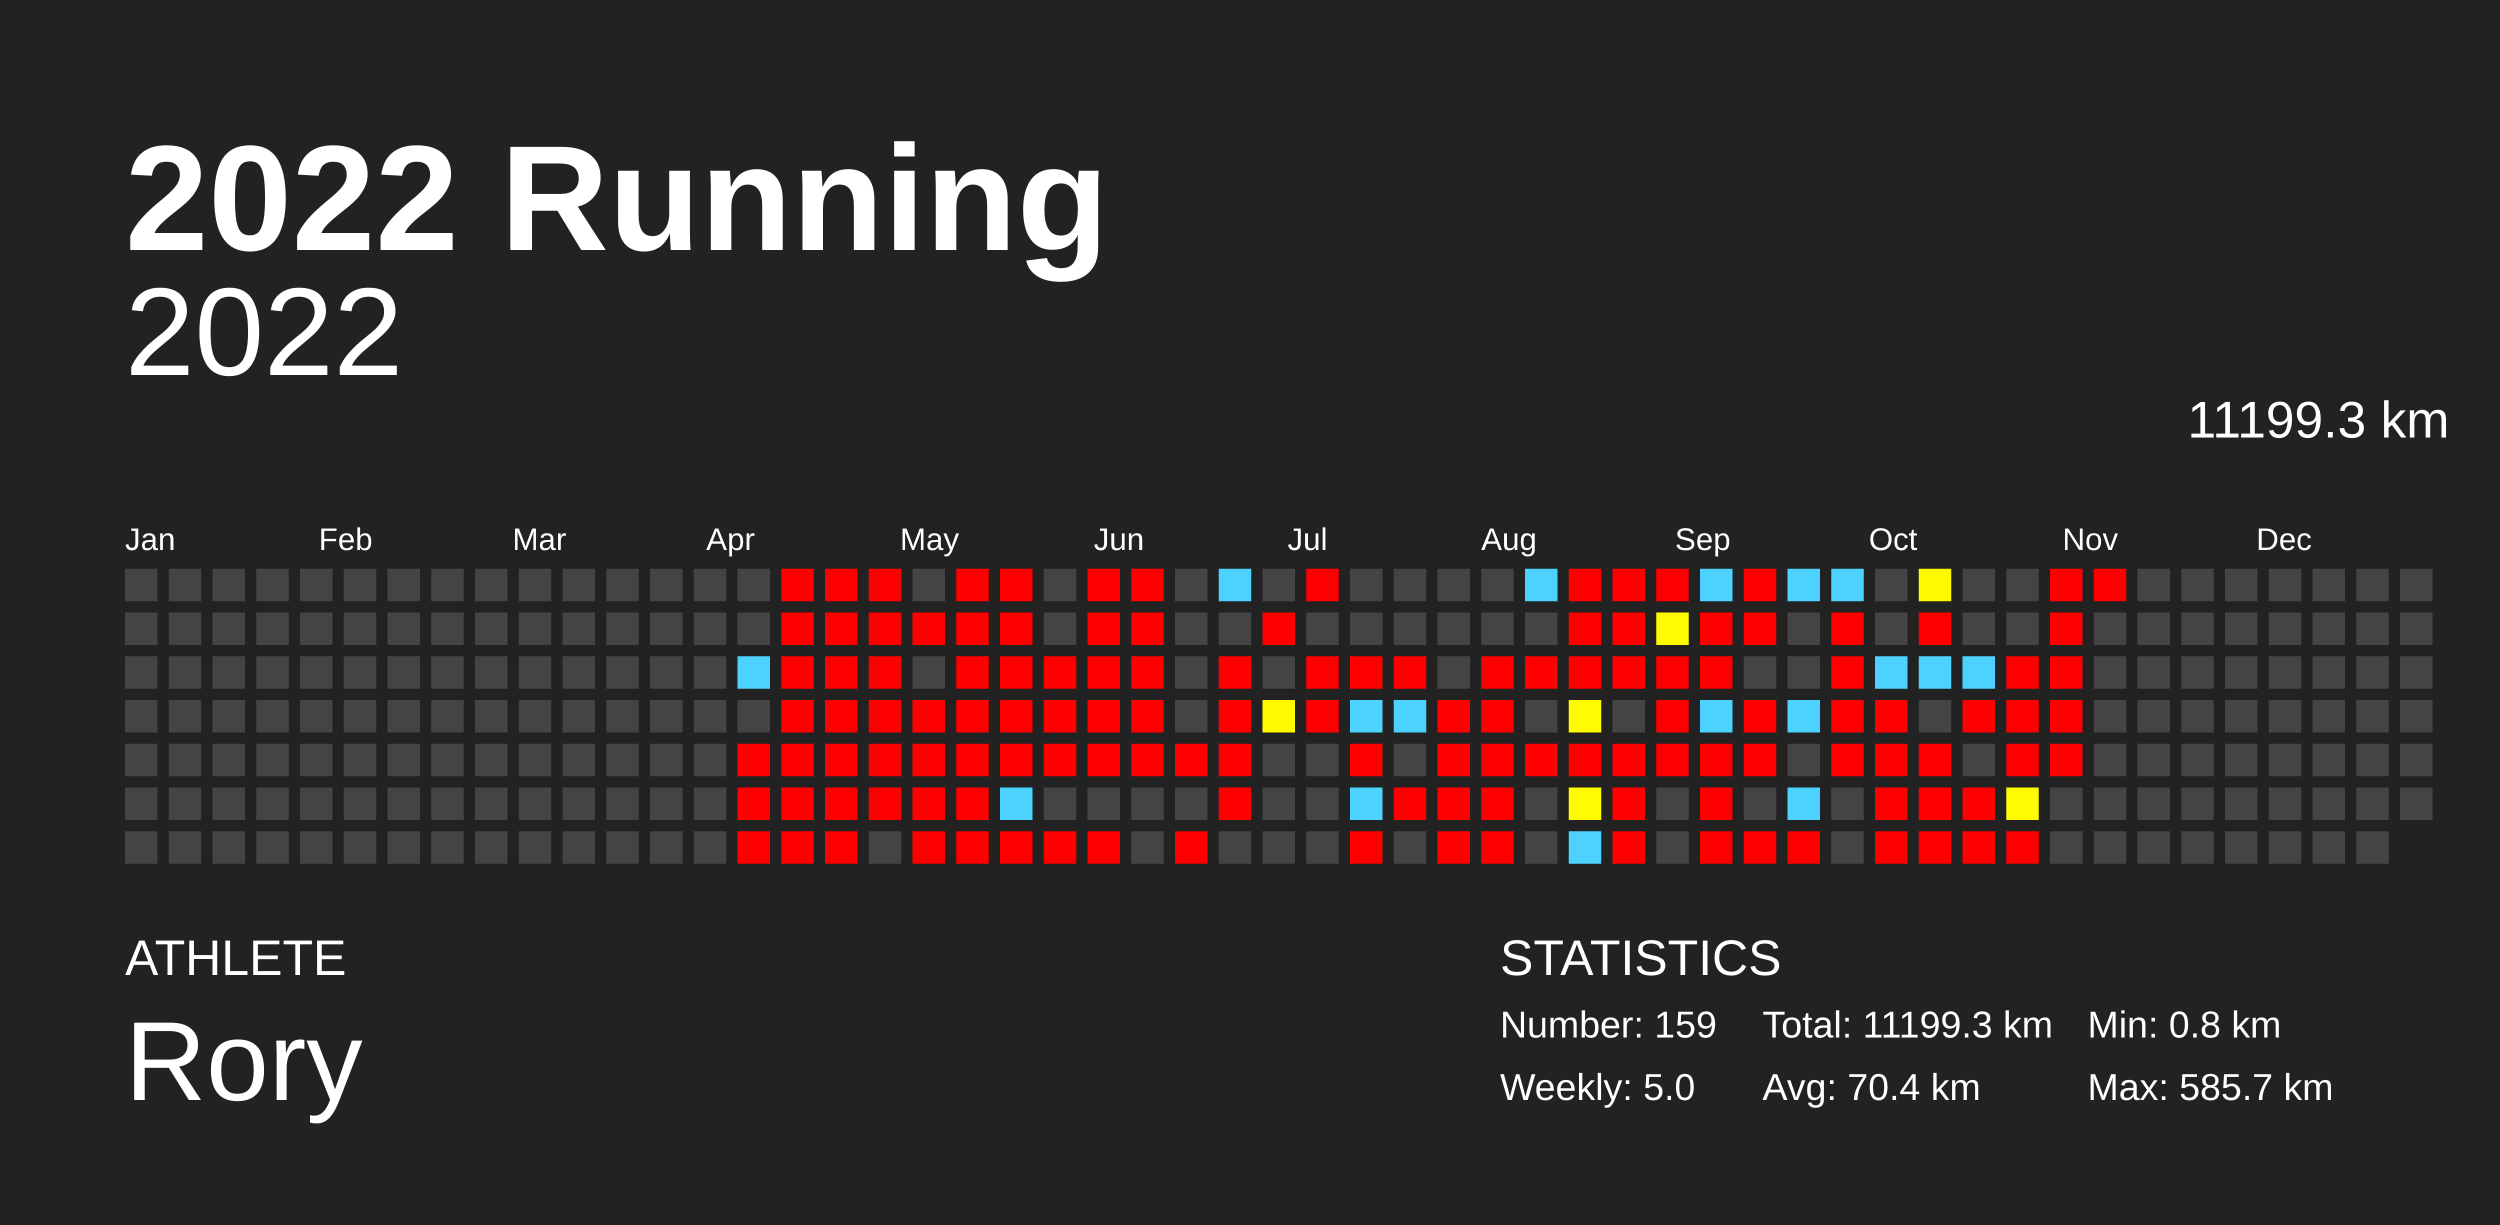
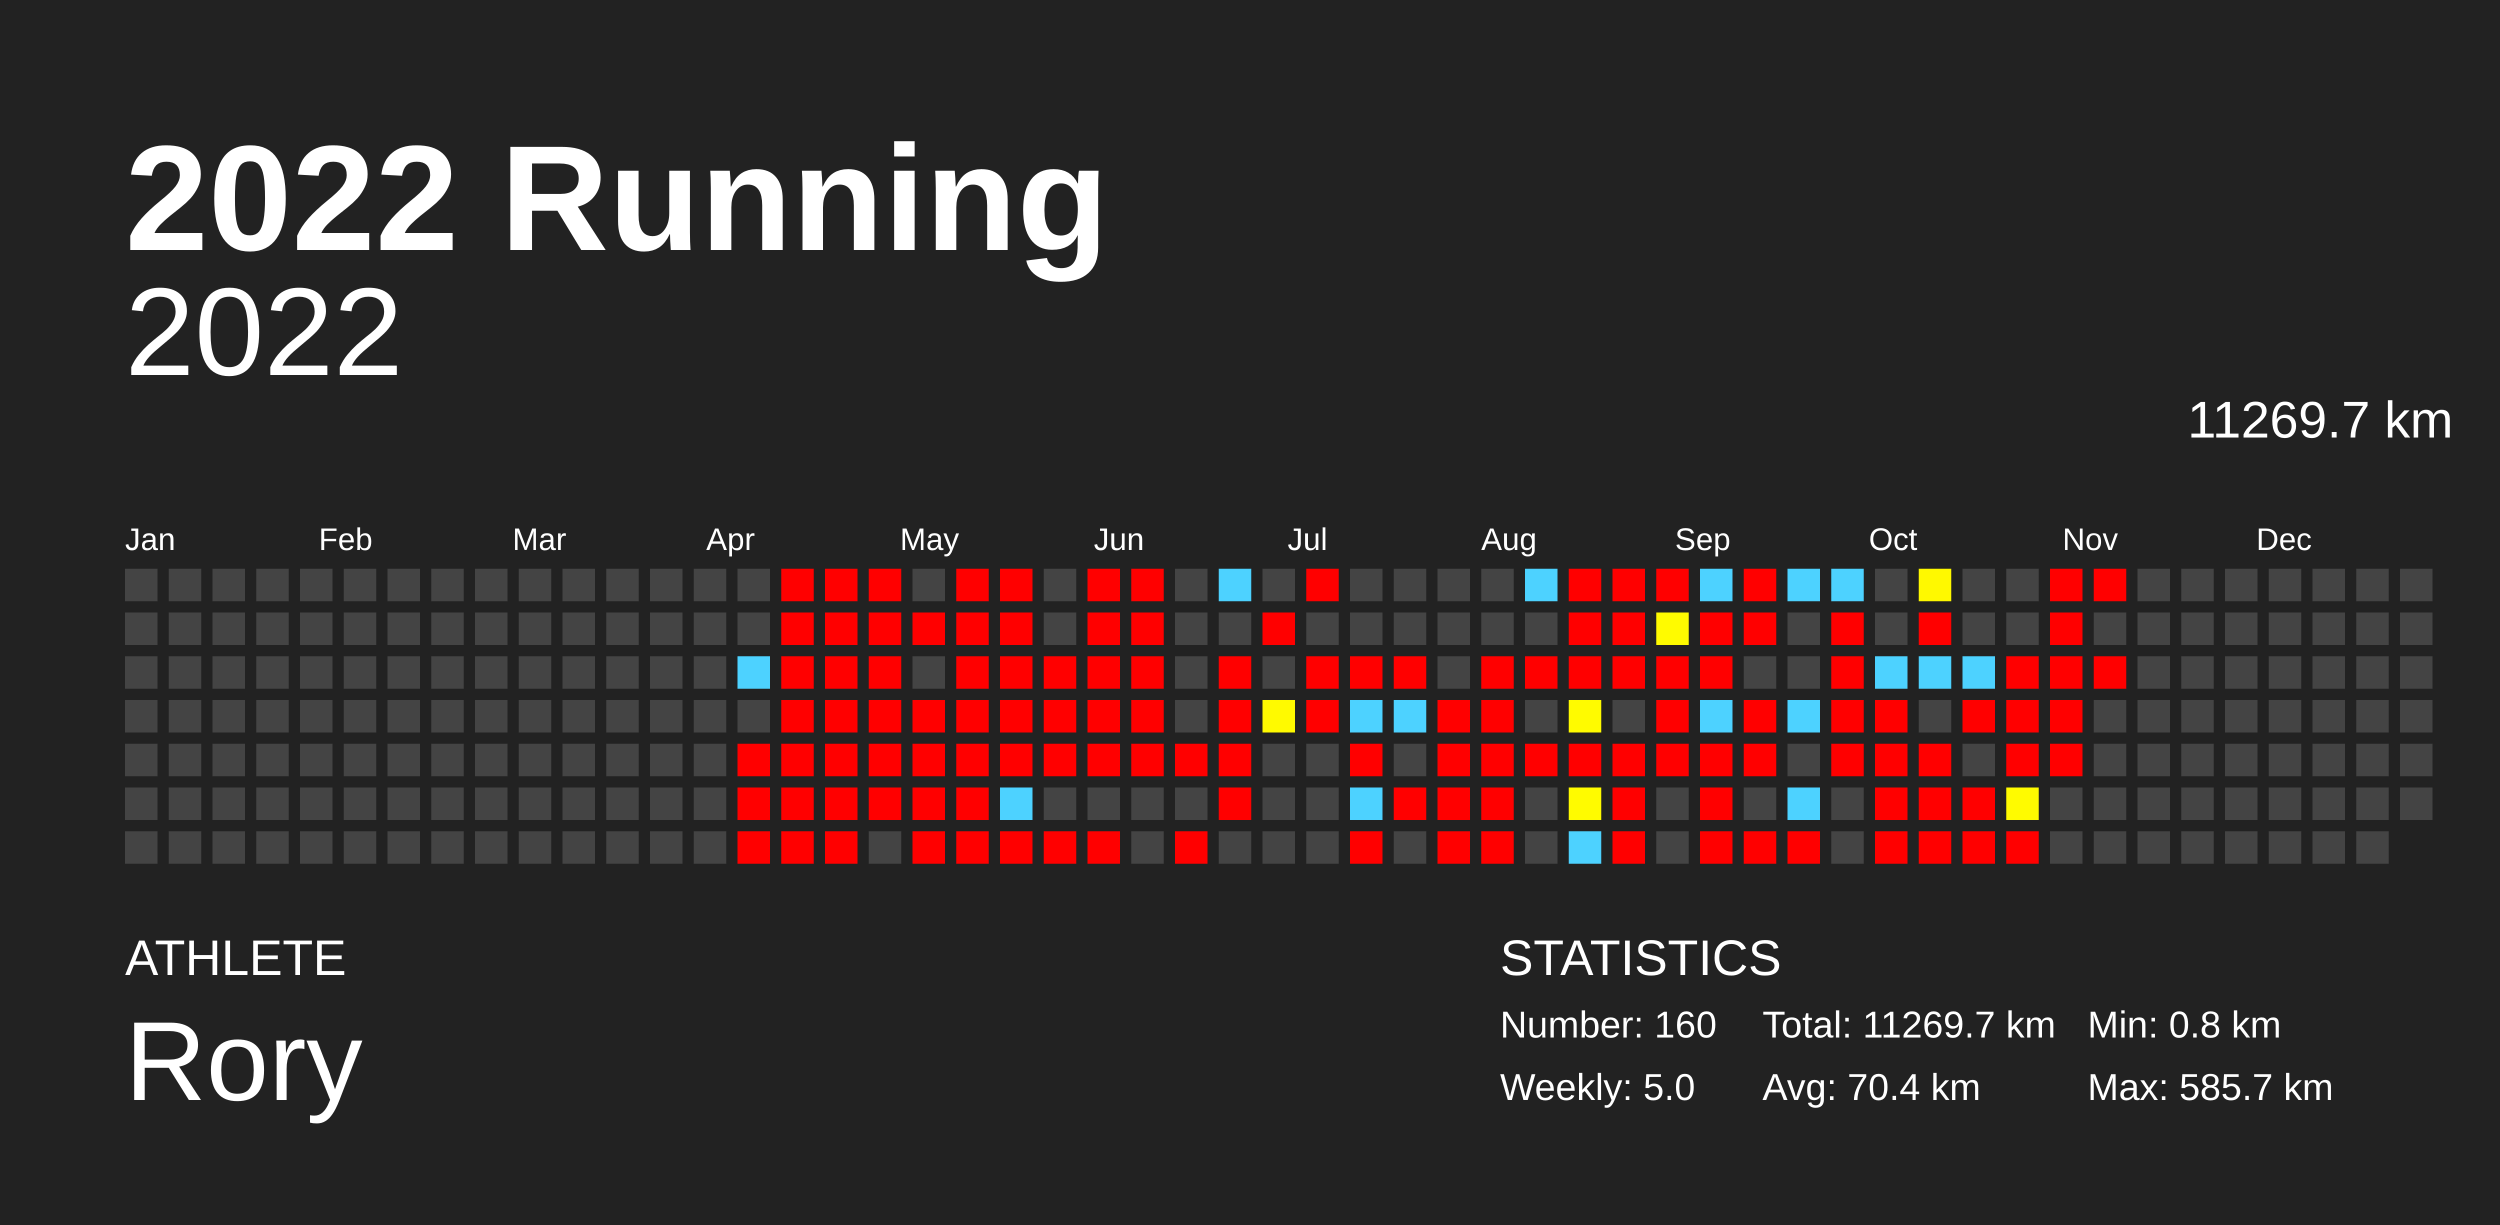
<svg xmlns="http://www.w3.org/2000/svg" baseProfile="full" height="98mm" version="1.1" viewBox="0,0,200,98" width="200mm">
  <defs />
  <rect fill="#222222" height="98" width="200" x="0" y="0" />
  <text fill="#FFFFFF" style="font-size:12px; font-family:Arial; font-weight:bold;" x="10" y="20">2022 Running</text>
  <text fill="#FFFFFF" style="font-size:4px; font-family:Arial" x="10" y="78">ATHLETE</text>
  <text fill="#FFFFFF" style="font-size:9px; font-family:Arial" x="10" y="88">Rory</text>
  <text fill="#FFFFFF" style="font-size:4px; font-family:Arial" x="120" y="78">STATISTICS</text>
-   <text fill="#FFFFFF" style="font-size:3px; font-family:Arial" x="120" y="83">Number: 159</text>
+   <text fill="#FFFFFF" style="font-size:3px; font-family:Arial" x="120" y="83">Number: 160</text>
  <text fill="#FFFFFF" style="font-size:3px; font-family:Arial" x="120" y="88">Weekly: 5.0</text>
-   <text fill="#FFFFFF" style="font-size:3px; font-family:Arial" x="141" y="83">Total: 11199.3 km</text>
+   <text fill="#FFFFFF" style="font-size:3px; font-family:Arial" x="141" y="83">Total: 11269.7 km</text>
  <text fill="#FFFFFF" style="font-size:3px; font-family:Arial" x="141" y="88">Avg: 70.4 km</text>
  <text fill="#FFFFFF" style="font-size:3px; font-family:Arial" x="167" y="83">Min: 0.8 km</text>
  <text fill="#FFFFFF" style="font-size:3px; font-family:Arial" x="167" y="88">Max: 585.7 km</text>
  <text alignment-baseline="hanging" fill="#FFFFFF" style="font-size:10.0px; font-family:Arial;" x="10" y="30">2022</text>
-   <text alignment-baseline="hanging" fill="#FFFFFF" style="font-size:4.125px; font-family:Arial;" x="175" y="35">11199.3 km</text>
+   <text alignment-baseline="hanging" fill="#FFFFFF" style="font-size:4.125px; font-family:Arial;" x="175" y="35">11269.7 km</text>
  <text fill="#FFFFFF" style="font-size:2.5px; font-family:Arial" x="10.0" y="44">Jan</text>
  <text fill="#FFFFFF" style="font-size:2.5px; font-family:Arial" x="25.5" y="44">Feb</text>
  <text fill="#FFFFFF" style="font-size:2.5px; font-family:Arial" x="41.0" y="44">Mar</text>
  <text fill="#FFFFFF" style="font-size:2.5px; font-family:Arial" x="56.5" y="44">Apr</text>
  <text fill="#FFFFFF" style="font-size:2.5px; font-family:Arial" x="72.0" y="44">May</text>
  <text fill="#FFFFFF" style="font-size:2.5px; font-family:Arial" x="87.5" y="44">Jun</text>
  <text fill="#FFFFFF" style="font-size:2.5px; font-family:Arial" x="103.0" y="44">Jul</text>
  <text fill="#FFFFFF" style="font-size:2.5px; font-family:Arial" x="118.5" y="44">Aug</text>
  <text fill="#FFFFFF" style="font-size:2.5px; font-family:Arial" x="134.0" y="44">Sep</text>
  <text fill="#FFFFFF" style="font-size:2.5px; font-family:Arial" x="149.5" y="44">Oct</text>
  <text fill="#FFFFFF" style="font-size:2.5px; font-family:Arial" x="165.0" y="44">Nov</text>
  <text fill="#FFFFFF" style="font-size:2.5px; font-family:Arial" x="180.5" y="44">Dec</text>
  <rect fill="#444444" height="2.6" width="2.6" x="10.0" y="45.5" />
  <rect fill="#444444" height="2.6" width="2.6" x="10.0" y="49.0" />
  <rect fill="#444444" height="2.6" width="2.6" x="10.0" y="52.5" />
  <rect fill="#444444" height="2.6" width="2.6" x="10.0" y="56.0" />
  <rect fill="#444444" height="2.6" width="2.6" x="10.0" y="59.5" />
  <rect fill="#444444" height="2.6" width="2.6" x="10.0" y="63.0" />
  <rect fill="#444444" height="2.6" width="2.6" x="10.0" y="66.5" />
  <rect fill="#444444" height="2.6" width="2.6" x="13.5" y="45.5" />
  <rect fill="#444444" height="2.6" width="2.6" x="13.5" y="49.0" />
  <rect fill="#444444" height="2.6" width="2.6" x="13.5" y="52.5" />
  <rect fill="#444444" height="2.6" width="2.6" x="13.5" y="56.0" />
  <rect fill="#444444" height="2.6" width="2.6" x="13.5" y="59.5" />
  <rect fill="#444444" height="2.6" width="2.6" x="13.5" y="63.0" />
  <rect fill="#444444" height="2.6" width="2.6" x="13.5" y="66.5" />
  <rect fill="#444444" height="2.6" width="2.6" x="17.0" y="45.5" />
  <rect fill="#444444" height="2.6" width="2.6" x="17.0" y="49.0" />
  <rect fill="#444444" height="2.6" width="2.6" x="17.0" y="52.5" />
  <rect fill="#444444" height="2.6" width="2.6" x="17.0" y="56.0" />
  <rect fill="#444444" height="2.6" width="2.6" x="17.0" y="59.5" />
  <rect fill="#444444" height="2.6" width="2.6" x="17.0" y="63.0" />
  <rect fill="#444444" height="2.6" width="2.6" x="17.0" y="66.5" />
  <rect fill="#444444" height="2.6" width="2.6" x="20.5" y="45.5" />
  <rect fill="#444444" height="2.6" width="2.6" x="20.5" y="49.0" />
  <rect fill="#444444" height="2.6" width="2.6" x="20.5" y="52.5" />
  <rect fill="#444444" height="2.6" width="2.6" x="20.5" y="56.0" />
  <rect fill="#444444" height="2.6" width="2.6" x="20.5" y="59.5" />
  <rect fill="#444444" height="2.6" width="2.6" x="20.5" y="63.0" />
  <rect fill="#444444" height="2.6" width="2.6" x="20.5" y="66.5" />
  <rect fill="#444444" height="2.6" width="2.6" x="24.0" y="45.5" />
  <rect fill="#444444" height="2.6" width="2.6" x="24.0" y="49.0" />
  <rect fill="#444444" height="2.6" width="2.6" x="24.0" y="52.5" />
  <rect fill="#444444" height="2.6" width="2.6" x="24.0" y="56.0" />
  <rect fill="#444444" height="2.6" width="2.6" x="24.0" y="59.5" />
  <rect fill="#444444" height="2.6" width="2.6" x="24.0" y="63.0" />
  <rect fill="#444444" height="2.6" width="2.6" x="24.0" y="66.5" />
  <rect fill="#444444" height="2.6" width="2.6" x="27.5" y="45.5" />
  <rect fill="#444444" height="2.6" width="2.6" x="27.5" y="49.0" />
  <rect fill="#444444" height="2.6" width="2.6" x="27.5" y="52.5" />
  <rect fill="#444444" height="2.6" width="2.6" x="27.5" y="56.0" />
  <rect fill="#444444" height="2.6" width="2.6" x="27.5" y="59.5" />
  <rect fill="#444444" height="2.6" width="2.6" x="27.5" y="63.0" />
  <rect fill="#444444" height="2.6" width="2.6" x="27.5" y="66.5" />
  <rect fill="#444444" height="2.6" width="2.6" x="31.0" y="45.5" />
  <rect fill="#444444" height="2.6" width="2.6" x="31.0" y="49.0" />
  <rect fill="#444444" height="2.6" width="2.6" x="31.0" y="52.5" />
  <rect fill="#444444" height="2.6" width="2.6" x="31.0" y="56.0" />
  <rect fill="#444444" height="2.6" width="2.6" x="31.0" y="59.5" />
  <rect fill="#444444" height="2.6" width="2.6" x="31.0" y="63.0" />
  <rect fill="#444444" height="2.6" width="2.6" x="31.0" y="66.5" />
  <rect fill="#444444" height="2.6" width="2.6" x="34.5" y="45.5" />
  <rect fill="#444444" height="2.6" width="2.6" x="34.5" y="49.0" />
  <rect fill="#444444" height="2.6" width="2.6" x="34.5" y="52.5" />
  <rect fill="#444444" height="2.6" width="2.6" x="34.5" y="56.0" />
  <rect fill="#444444" height="2.6" width="2.6" x="34.5" y="59.5" />
  <rect fill="#444444" height="2.6" width="2.6" x="34.5" y="63.0" />
  <rect fill="#444444" height="2.6" width="2.6" x="34.5" y="66.5" />
  <rect fill="#444444" height="2.6" width="2.6" x="38.0" y="45.5" />
  <rect fill="#444444" height="2.6" width="2.6" x="38.0" y="49.0" />
  <rect fill="#444444" height="2.6" width="2.6" x="38.0" y="52.5" />
  <rect fill="#444444" height="2.6" width="2.6" x="38.0" y="56.0" />
  <rect fill="#444444" height="2.6" width="2.6" x="38.0" y="59.5" />
  <rect fill="#444444" height="2.6" width="2.6" x="38.0" y="63.0" />
  <rect fill="#444444" height="2.6" width="2.6" x="38.0" y="66.5" />
  <rect fill="#444444" height="2.6" width="2.6" x="41.5" y="45.5" />
  <rect fill="#444444" height="2.6" width="2.6" x="41.5" y="49.0" />
  <rect fill="#444444" height="2.6" width="2.6" x="41.5" y="52.5" />
  <rect fill="#444444" height="2.6" width="2.6" x="41.5" y="56.0" />
  <rect fill="#444444" height="2.6" width="2.6" x="41.5" y="59.5" />
  <rect fill="#444444" height="2.6" width="2.6" x="41.5" y="63.0" />
  <rect fill="#444444" height="2.6" width="2.6" x="41.5" y="66.5" />
  <rect fill="#444444" height="2.6" width="2.6" x="45.0" y="45.5" />
  <rect fill="#444444" height="2.6" width="2.6" x="45.0" y="49.0" />
  <rect fill="#444444" height="2.6" width="2.6" x="45.0" y="52.5" />
  <rect fill="#444444" height="2.6" width="2.6" x="45.0" y="56.0" />
  <rect fill="#444444" height="2.6" width="2.6" x="45.0" y="59.5" />
  <rect fill="#444444" height="2.6" width="2.6" x="45.0" y="63.0" />
  <rect fill="#444444" height="2.6" width="2.6" x="45.0" y="66.5" />
  <rect fill="#444444" height="2.6" width="2.6" x="48.5" y="45.5" />
  <rect fill="#444444" height="2.6" width="2.6" x="48.5" y="49.0" />
  <rect fill="#444444" height="2.6" width="2.6" x="48.5" y="52.5" />
  <rect fill="#444444" height="2.6" width="2.6" x="48.5" y="56.0" />
  <rect fill="#444444" height="2.6" width="2.6" x="48.5" y="59.5" />
  <rect fill="#444444" height="2.6" width="2.6" x="48.5" y="63.0" />
  <rect fill="#444444" height="2.6" width="2.6" x="48.5" y="66.5" />
  <rect fill="#444444" height="2.6" width="2.6" x="52.0" y="45.5" />
  <rect fill="#444444" height="2.6" width="2.6" x="52.0" y="49.0" />
  <rect fill="#444444" height="2.6" width="2.6" x="52.0" y="52.5" />
  <rect fill="#444444" height="2.6" width="2.6" x="52.0" y="56.0" />
  <rect fill="#444444" height="2.6" width="2.6" x="52.0" y="59.5" />
  <rect fill="#444444" height="2.6" width="2.6" x="52.0" y="63.0" />
  <rect fill="#444444" height="2.6" width="2.6" x="52.0" y="66.5" />
  <rect fill="#444444" height="2.6" width="2.6" x="55.5" y="45.5" />
  <rect fill="#444444" height="2.6" width="2.6" x="55.5" y="49.0" />
  <rect fill="#444444" height="2.6" width="2.6" x="55.5" y="52.5" />
  <rect fill="#444444" height="2.6" width="2.6" x="55.5" y="56.0" />
  <rect fill="#444444" height="2.6" width="2.6" x="55.5" y="59.5" />
  <rect fill="#444444" height="2.6" width="2.6" x="55.5" y="63.0" />
  <rect fill="#444444" height="2.6" width="2.6" x="55.5" y="66.5" />
  <rect fill="#444444" height="2.6" width="2.6" x="59.0" y="45.5" />
  <rect fill="#444444" height="2.6" width="2.6" x="59.0" y="49.0" />
  <rect fill="#4dd2ff" height="2.6" width="2.6" x="59.0" y="52.5" />
  <rect fill="#444444" height="2.6" width="2.6" x="59.0" y="56.0" />
  <rect fill="red" height="2.6" width="2.6" x="59.0" y="59.5" />
  <rect fill="red" height="2.6" width="2.6" x="59.0" y="63.0" />
  <rect fill="red" height="2.6" width="2.6" x="59.0" y="66.5" />
  <rect fill="red" height="2.6" width="2.6" x="62.5" y="45.5" />
  <rect fill="red" height="2.6" width="2.6" x="62.5" y="49.0" />
  <rect fill="red" height="2.6" width="2.6" x="62.5" y="52.5" />
  <rect fill="red" height="2.6" width="2.6" x="62.5" y="56.0" />
  <rect fill="red" height="2.6" width="2.6" x="62.5" y="59.5" />
  <rect fill="red" height="2.6" width="2.6" x="62.5" y="63.0" />
  <rect fill="red" height="2.6" width="2.6" x="62.5" y="66.5" />
  <rect fill="red" height="2.6" width="2.6" x="66.0" y="45.5" />
  <rect fill="red" height="2.6" width="2.6" x="66.0" y="49.0" />
  <rect fill="red" height="2.6" width="2.6" x="66.0" y="52.5" />
  <rect fill="red" height="2.6" width="2.6" x="66.0" y="56.0" />
  <rect fill="red" height="2.6" width="2.6" x="66.0" y="59.5" />
  <rect fill="red" height="2.6" width="2.6" x="66.0" y="63.0" />
  <rect fill="red" height="2.6" width="2.6" x="66.0" y="66.5" />
  <rect fill="red" height="2.6" width="2.6" x="69.5" y="45.5" />
  <rect fill="red" height="2.6" width="2.6" x="69.5" y="49.0" />
  <rect fill="red" height="2.6" width="2.6" x="69.5" y="52.5" />
  <rect fill="red" height="2.6" width="2.6" x="69.5" y="56.0" />
  <rect fill="red" height="2.6" width="2.6" x="69.5" y="59.5" />
  <rect fill="red" height="2.6" width="2.6" x="69.5" y="63.0" />
  <rect fill="#444444" height="2.6" width="2.6" x="69.5" y="66.5" />
  <rect fill="#444444" height="2.6" width="2.6" x="73.0" y="45.5" />
  <rect fill="red" height="2.6" width="2.6" x="73.0" y="49.0" />
  <rect fill="#444444" height="2.6" width="2.6" x="73.0" y="52.5" />
  <rect fill="red" height="2.6" width="2.6" x="73.0" y="56.0" />
  <rect fill="red" height="2.6" width="2.6" x="73.0" y="59.5" />
  <rect fill="red" height="2.6" width="2.6" x="73.0" y="63.0" />
  <rect fill="red" height="2.6" width="2.6" x="73.0" y="66.5" />
  <rect fill="red" height="2.6" width="2.6" x="76.5" y="45.5" />
  <rect fill="red" height="2.6" width="2.6" x="76.5" y="49.0" />
  <rect fill="red" height="2.6" width="2.6" x="76.5" y="52.5" />
  <rect fill="red" height="2.6" width="2.6" x="76.5" y="56.0" />
  <rect fill="red" height="2.6" width="2.6" x="76.5" y="59.5" />
  <rect fill="red" height="2.6" width="2.6" x="76.5" y="63.0" />
  <rect fill="red" height="2.6" width="2.6" x="76.5" y="66.5" />
  <rect fill="red" height="2.6" width="2.6" x="80.0" y="45.5" />
  <rect fill="red" height="2.6" width="2.6" x="80.0" y="49.0" />
  <rect fill="red" height="2.6" width="2.6" x="80.0" y="52.5" />
  <rect fill="red" height="2.6" width="2.6" x="80.0" y="56.0" />
  <rect fill="red" height="2.6" width="2.6" x="80.0" y="59.5" />
  <rect fill="#4dd2ff" height="2.6" width="2.6" x="80.0" y="63.0" />
  <rect fill="red" height="2.6" width="2.6" x="80.0" y="66.5" />
  <rect fill="#444444" height="2.6" width="2.6" x="83.5" y="45.5" />
  <rect fill="#444444" height="2.6" width="2.6" x="83.5" y="49.0" />
  <rect fill="red" height="2.6" width="2.6" x="83.5" y="52.5" />
  <rect fill="red" height="2.6" width="2.6" x="83.5" y="56.0" />
  <rect fill="red" height="2.6" width="2.6" x="83.5" y="59.5" />
  <rect fill="#444444" height="2.6" width="2.6" x="83.5" y="63.0" />
  <rect fill="red" height="2.6" width="2.6" x="83.5" y="66.5" />
  <rect fill="red" height="2.6" width="2.6" x="87.0" y="45.5" />
  <rect fill="red" height="2.6" width="2.6" x="87.0" y="49.0" />
  <rect fill="red" height="2.6" width="2.6" x="87.0" y="52.5" />
  <rect fill="red" height="2.6" width="2.6" x="87.0" y="56.0" />
  <rect fill="red" height="2.6" width="2.6" x="87.0" y="59.5" />
  <rect fill="#444444" height="2.6" width="2.6" x="87.0" y="63.0" />
  <rect fill="red" height="2.6" width="2.6" x="87.0" y="66.5" />
  <rect fill="red" height="2.6" width="2.6" x="90.5" y="45.5" />
  <rect fill="red" height="2.6" width="2.6" x="90.5" y="49.0" />
  <rect fill="red" height="2.6" width="2.6" x="90.5" y="52.5" />
  <rect fill="red" height="2.6" width="2.6" x="90.5" y="56.0" />
  <rect fill="red" height="2.6" width="2.6" x="90.5" y="59.5" />
  <rect fill="#444444" height="2.6" width="2.6" x="90.5" y="63.0" />
  <rect fill="#444444" height="2.6" width="2.6" x="90.5" y="66.5" />
  <rect fill="#444444" height="2.6" width="2.6" x="94.0" y="45.5" />
  <rect fill="#444444" height="2.6" width="2.6" x="94.0" y="49.0" />
  <rect fill="#444444" height="2.6" width="2.6" x="94.0" y="52.5" />
  <rect fill="#444444" height="2.6" width="2.6" x="94.0" y="56.0" />
  <rect fill="red" height="2.6" width="2.6" x="94.0" y="59.5" />
  <rect fill="#444444" height="2.6" width="2.6" x="94.0" y="63.0" />
  <rect fill="red" height="2.6" width="2.6" x="94.0" y="66.5" />
  <rect fill="#4dd2ff" height="2.6" width="2.6" x="97.5" y="45.5" />
  <rect fill="#444444" height="2.6" width="2.6" x="97.5" y="49.0" />
  <rect fill="red" height="2.6" width="2.6" x="97.5" y="52.5" />
  <rect fill="red" height="2.6" width="2.6" x="97.5" y="56.0" />
  <rect fill="red" height="2.6" width="2.6" x="97.5" y="59.5" />
  <rect fill="red" height="2.6" width="2.6" x="97.5" y="63.0" />
  <rect fill="#444444" height="2.6" width="2.6" x="97.5" y="66.5" />
  <rect fill="#444444" height="2.6" width="2.6" x="101.0" y="45.5" />
  <rect fill="red" height="2.6" width="2.6" x="101.0" y="49.0" />
  <rect fill="#444444" height="2.6" width="2.6" x="101.0" y="52.5" />
  <rect fill="#fffa00" height="2.6" width="2.6" x="101.0" y="56.0" />
  <rect fill="#444444" height="2.6" width="2.6" x="101.0" y="59.5" />
  <rect fill="#444444" height="2.6" width="2.6" x="101.0" y="63.0" />
  <rect fill="#444444" height="2.6" width="2.6" x="101.0" y="66.5" />
  <rect fill="red" height="2.6" width="2.6" x="104.5" y="45.5" />
  <rect fill="#444444" height="2.6" width="2.6" x="104.5" y="49.0" />
  <rect fill="red" height="2.6" width="2.6" x="104.5" y="52.5" />
  <rect fill="red" height="2.6" width="2.6" x="104.5" y="56.0" />
  <rect fill="#444444" height="2.6" width="2.6" x="104.5" y="59.5" />
  <rect fill="#444444" height="2.6" width="2.6" x="104.5" y="63.0" />
  <rect fill="#444444" height="2.6" width="2.6" x="104.5" y="66.5" />
  <rect fill="#444444" height="2.6" width="2.6" x="108.0" y="45.5" />
  <rect fill="#444444" height="2.6" width="2.6" x="108.0" y="49.0" />
  <rect fill="red" height="2.6" width="2.6" x="108.0" y="52.5" />
  <rect fill="#4dd2ff" height="2.6" width="2.6" x="108.0" y="56.0" />
  <rect fill="red" height="2.6" width="2.6" x="108.0" y="59.5" />
  <rect fill="#4dd2ff" height="2.6" width="2.6" x="108.0" y="63.0" />
  <rect fill="red" height="2.6" width="2.6" x="108.0" y="66.5" />
  <rect fill="#444444" height="2.6" width="2.6" x="111.5" y="45.5" />
  <rect fill="#444444" height="2.6" width="2.6" x="111.5" y="49.0" />
  <rect fill="red" height="2.6" width="2.6" x="111.5" y="52.5" />
  <rect fill="#4dd2ff" height="2.6" width="2.6" x="111.5" y="56.0" />
  <rect fill="#444444" height="2.6" width="2.6" x="111.5" y="59.5" />
  <rect fill="red" height="2.6" width="2.6" x="111.5" y="63.0" />
  <rect fill="#444444" height="2.6" width="2.6" x="111.5" y="66.5" />
  <rect fill="#444444" height="2.6" width="2.6" x="115.0" y="45.5" />
  <rect fill="#444444" height="2.6" width="2.6" x="115.0" y="49.0" />
  <rect fill="#444444" height="2.6" width="2.6" x="115.0" y="52.5" />
  <rect fill="red" height="2.6" width="2.6" x="115.0" y="56.0" />
  <rect fill="red" height="2.6" width="2.6" x="115.0" y="59.5" />
  <rect fill="red" height="2.6" width="2.6" x="115.0" y="63.0" />
  <rect fill="red" height="2.6" width="2.6" x="115.0" y="66.5" />
  <rect fill="#444444" height="2.6" width="2.6" x="118.5" y="45.5" />
  <rect fill="#444444" height="2.6" width="2.6" x="118.5" y="49.0" />
  <rect fill="red" height="2.6" width="2.6" x="118.5" y="52.5" />
  <rect fill="red" height="2.6" width="2.6" x="118.5" y="56.0" />
  <rect fill="red" height="2.6" width="2.6" x="118.5" y="59.5" />
  <rect fill="red" height="2.6" width="2.6" x="118.5" y="63.0" />
  <rect fill="red" height="2.6" width="2.6" x="118.5" y="66.5" />
  <rect fill="#4dd2ff" height="2.6" width="2.6" x="122.0" y="45.5" />
  <rect fill="#444444" height="2.6" width="2.6" x="122.0" y="49.0" />
  <rect fill="red" height="2.6" width="2.6" x="122.0" y="52.5" />
  <rect fill="#444444" height="2.6" width="2.6" x="122.0" y="56.0" />
  <rect fill="red" height="2.6" width="2.6" x="122.0" y="59.5" />
  <rect fill="#444444" height="2.6" width="2.6" x="122.0" y="63.0" />
  <rect fill="#444444" height="2.6" width="2.6" x="122.0" y="66.5" />
  <rect fill="red" height="2.6" width="2.6" x="125.5" y="45.5" />
  <rect fill="red" height="2.6" width="2.6" x="125.5" y="49.0" />
  <rect fill="red" height="2.6" width="2.6" x="125.5" y="52.5" />
  <rect fill="#fffb00" height="2.6" width="2.6" x="125.5" y="56.0" />
  <rect fill="red" height="2.6" width="2.6" x="125.5" y="59.5" />
  <rect fill="#fffb00" height="2.6" width="2.6" x="125.5" y="63.0" />
  <rect fill="#4dd2ff" height="2.6" width="2.6" x="125.5" y="66.5" />
  <rect fill="red" height="2.6" width="2.6" x="129.0" y="45.5" />
  <rect fill="red" height="2.6" width="2.6" x="129.0" y="49.0" />
  <rect fill="red" height="2.6" width="2.6" x="129.0" y="52.5" />
  <rect fill="#444444" height="2.6" width="2.6" x="129.0" y="56.0" />
  <rect fill="red" height="2.6" width="2.6" x="129.0" y="59.5" />
  <rect fill="red" height="2.6" width="2.6" x="129.0" y="63.0" />
  <rect fill="red" height="2.6" width="2.6" x="129.0" y="66.5" />
  <rect fill="red" height="2.6" width="2.6" x="132.5" y="45.5" />
  <rect fill="#fffb00" height="2.6" width="2.6" x="132.5" y="49.0" />
  <rect fill="red" height="2.6" width="2.6" x="132.5" y="52.5" />
  <rect fill="red" height="2.6" width="2.6" x="132.5" y="56.0" />
  <rect fill="red" height="2.6" width="2.6" x="132.5" y="59.5" />
  <rect fill="#444444" height="2.6" width="2.6" x="132.5" y="63.0" />
  <rect fill="#444444" height="2.6" width="2.6" x="132.5" y="66.5" />
  <rect fill="#4dd2ff" height="2.6" width="2.6" x="136.0" y="45.5" />
  <rect fill="red" height="2.6" width="2.6" x="136.0" y="49.0" />
  <rect fill="red" height="2.6" width="2.6" x="136.0" y="52.5" />
  <rect fill="#4dd2ff" height="2.6" width="2.6" x="136.0" y="56.0" />
  <rect fill="red" height="2.6" width="2.6" x="136.0" y="59.5" />
  <rect fill="red" height="2.6" width="2.6" x="136.0" y="63.0" />
  <rect fill="red" height="2.6" width="2.6" x="136.0" y="66.5" />
  <rect fill="red" height="2.6" width="2.6" x="139.5" y="45.5" />
  <rect fill="red" height="2.6" width="2.6" x="139.5" y="49.0" />
  <rect fill="#444444" height="2.6" width="2.6" x="139.5" y="52.5" />
  <rect fill="red" height="2.6" width="2.6" x="139.5" y="56.0" />
  <rect fill="red" height="2.6" width="2.6" x="139.5" y="59.5" />
  <rect fill="#444444" height="2.6" width="2.6" x="139.5" y="63.0" />
  <rect fill="red" height="2.6" width="2.6" x="139.5" y="66.5" />
  <rect fill="#4dd2ff" height="2.6" width="2.6" x="143.0" y="45.5" />
  <rect fill="#444444" height="2.6" width="2.6" x="143.0" y="49.0" />
  <rect fill="#444444" height="2.6" width="2.6" x="143.0" y="52.5" />
  <rect fill="#4dd2ff" height="2.6" width="2.6" x="143.0" y="56.0" />
  <rect fill="#444444" height="2.6" width="2.6" x="143.0" y="59.5" />
  <rect fill="#4dd2ff" height="2.6" width="2.6" x="143.0" y="63.0" />
  <rect fill="red" height="2.6" width="2.6" x="143.0" y="66.5" />
  <rect fill="#4dd2ff" height="2.6" width="2.6" x="146.5" y="45.5" />
  <rect fill="red" height="2.6" width="2.6" x="146.5" y="49.0" />
  <rect fill="red" height="2.6" width="2.6" x="146.5" y="52.5" />
  <rect fill="red" height="2.6" width="2.6" x="146.5" y="56.0" />
  <rect fill="red" height="2.6" width="2.6" x="146.5" y="59.5" />
  <rect fill="#444444" height="2.6" width="2.6" x="146.5" y="63.0" />
  <rect fill="#444444" height="2.6" width="2.6" x="146.5" y="66.5" />
  <rect fill="#444444" height="2.6" width="2.6" x="150.0" y="45.5" />
  <rect fill="#444444" height="2.6" width="2.6" x="150.0" y="49.0" />
  <rect fill="#4dd2ff" height="2.6" width="2.6" x="150.0" y="52.5" />
  <rect fill="red" height="2.6" width="2.6" x="150.0" y="56.0" />
  <rect fill="red" height="2.6" width="2.6" x="150.0" y="59.5" />
  <rect fill="red" height="2.6" width="2.6" x="150.0" y="63.0" />
  <rect fill="red" height="2.6" width="2.6" x="150.0" y="66.5" />
  <rect fill="#fff900" height="2.6" width="2.6" x="153.5" y="45.5" />
  <rect fill="red" height="2.6" width="2.6" x="153.5" y="49.0" />
  <rect fill="#4dd2ff" height="2.6" width="2.6" x="153.5" y="52.5" />
  <rect fill="#444444" height="2.6" width="2.6" x="153.5" y="56.0" />
  <rect fill="red" height="2.6" width="2.6" x="153.5" y="59.5" />
  <rect fill="red" height="2.6" width="2.6" x="153.5" y="63.0" />
  <rect fill="red" height="2.6" width="2.6" x="153.5" y="66.5" />
  <rect fill="#444444" height="2.6" width="2.6" x="157.0" y="45.5" />
  <rect fill="#444444" height="2.6" width="2.6" x="157.0" y="49.0" />
  <rect fill="#4dd2ff" height="2.6" width="2.6" x="157.0" y="52.5" />
  <rect fill="red" height="2.6" width="2.6" x="157.0" y="56.0" />
  <rect fill="#444444" height="2.6" width="2.6" x="157.0" y="59.5" />
  <rect fill="red" height="2.6" width="2.6" x="157.0" y="63.0" />
  <rect fill="red" height="2.6" width="2.6" x="157.0" y="66.5" />
  <rect fill="#444444" height="2.6" width="2.6" x="160.5" y="45.5" />
  <rect fill="#444444" height="2.6" width="2.6" x="160.5" y="49.0" />
  <rect fill="red" height="2.6" width="2.6" x="160.5" y="52.5" />
  <rect fill="red" height="2.6" width="2.6" x="160.5" y="56.0" />
  <rect fill="red" height="2.6" width="2.6" x="160.5" y="59.5" />
  <rect fill="#fffb00" height="2.6" width="2.6" x="160.5" y="63.0" />
  <rect fill="red" height="2.6" width="2.6" x="160.5" y="66.5" />
  <rect fill="red" height="2.6" width="2.6" x="164.0" y="45.5" />
  <rect fill="red" height="2.6" width="2.6" x="164.0" y="49.0" />
  <rect fill="red" height="2.6" width="2.6" x="164.0" y="52.5" />
  <rect fill="red" height="2.6" width="2.6" x="164.0" y="56.0" />
  <rect fill="red" height="2.6" width="2.6" x="164.0" y="59.5" />
  <rect fill="#444444" height="2.6" width="2.6" x="164.0" y="63.0" />
  <rect fill="#444444" height="2.6" width="2.6" x="164.0" y="66.5" />
  <rect fill="red" height="2.6" width="2.6" x="167.5" y="45.5" />
  <rect fill="#444444" height="2.6" width="2.6" x="167.5" y="49.0" />
-   <rect fill="#444444" height="2.6" width="2.6" x="167.5" y="52.5" />
+   <rect fill="red" height="2.6" width="2.6" x="167.5" y="52.5" />
  <rect fill="#444444" height="2.6" width="2.6" x="167.5" y="56.0" />
  <rect fill="#444444" height="2.6" width="2.6" x="167.5" y="59.5" />
  <rect fill="#444444" height="2.6" width="2.6" x="167.5" y="63.0" />
  <rect fill="#444444" height="2.6" width="2.6" x="167.5" y="66.5" />
  <rect fill="#444444" height="2.6" width="2.6" x="171.0" y="45.5" />
  <rect fill="#444444" height="2.6" width="2.6" x="171.0" y="49.0" />
  <rect fill="#444444" height="2.6" width="2.6" x="171.0" y="52.5" />
  <rect fill="#444444" height="2.6" width="2.6" x="171.0" y="56.0" />
  <rect fill="#444444" height="2.6" width="2.6" x="171.0" y="59.5" />
  <rect fill="#444444" height="2.6" width="2.6" x="171.0" y="63.0" />
  <rect fill="#444444" height="2.6" width="2.6" x="171.0" y="66.5" />
  <rect fill="#444444" height="2.6" width="2.6" x="174.5" y="45.5" />
  <rect fill="#444444" height="2.6" width="2.6" x="174.5" y="49.0" />
  <rect fill="#444444" height="2.6" width="2.6" x="174.5" y="52.5" />
  <rect fill="#444444" height="2.6" width="2.6" x="174.5" y="56.0" />
  <rect fill="#444444" height="2.6" width="2.6" x="174.5" y="59.5" />
  <rect fill="#444444" height="2.6" width="2.6" x="174.5" y="63.0" />
  <rect fill="#444444" height="2.6" width="2.6" x="174.5" y="66.5" />
  <rect fill="#444444" height="2.6" width="2.6" x="178.0" y="45.5" />
  <rect fill="#444444" height="2.6" width="2.6" x="178.0" y="49.0" />
  <rect fill="#444444" height="2.6" width="2.6" x="178.0" y="52.5" />
  <rect fill="#444444" height="2.6" width="2.6" x="178.0" y="56.0" />
  <rect fill="#444444" height="2.6" width="2.6" x="178.0" y="59.5" />
  <rect fill="#444444" height="2.6" width="2.6" x="178.0" y="63.0" />
  <rect fill="#444444" height="2.6" width="2.6" x="178.0" y="66.5" />
  <rect fill="#444444" height="2.6" width="2.6" x="181.5" y="45.5" />
  <rect fill="#444444" height="2.6" width="2.6" x="181.5" y="49.0" />
  <rect fill="#444444" height="2.6" width="2.6" x="181.5" y="52.5" />
  <rect fill="#444444" height="2.6" width="2.6" x="181.5" y="56.0" />
  <rect fill="#444444" height="2.6" width="2.6" x="181.5" y="59.5" />
  <rect fill="#444444" height="2.6" width="2.6" x="181.5" y="63.0" />
  <rect fill="#444444" height="2.6" width="2.6" x="181.5" y="66.5" />
  <rect fill="#444444" height="2.6" width="2.6" x="185.0" y="45.5" />
  <rect fill="#444444" height="2.6" width="2.6" x="185.0" y="49.0" />
  <rect fill="#444444" height="2.6" width="2.6" x="185.0" y="52.5" />
  <rect fill="#444444" height="2.6" width="2.6" x="185.0" y="56.0" />
  <rect fill="#444444" height="2.6" width="2.6" x="185.0" y="59.5" />
  <rect fill="#444444" height="2.6" width="2.6" x="185.0" y="63.0" />
  <rect fill="#444444" height="2.6" width="2.6" x="185.0" y="66.5" />
  <rect fill="#444444" height="2.6" width="2.6" x="188.5" y="45.5" />
  <rect fill="#444444" height="2.6" width="2.6" x="188.5" y="49.0" />
  <rect fill="#444444" height="2.6" width="2.6" x="188.5" y="52.5" />
  <rect fill="#444444" height="2.6" width="2.6" x="188.5" y="56.0" />
  <rect fill="#444444" height="2.6" width="2.6" x="188.5" y="59.5" />
  <rect fill="#444444" height="2.6" width="2.6" x="188.5" y="63.0" />
  <rect fill="#444444" height="2.6" width="2.6" x="188.5" y="66.5" />
  <rect fill="#444444" height="2.6" width="2.6" x="192.0" y="45.5" />
  <rect fill="#444444" height="2.6" width="2.6" x="192.0" y="49.0" />
  <rect fill="#444444" height="2.6" width="2.6" x="192.0" y="52.5" />
  <rect fill="#444444" height="2.6" width="2.6" x="192.0" y="56.0" />
  <rect fill="#444444" height="2.6" width="2.6" x="192.0" y="59.5" />
  <rect fill="#444444" height="2.6" width="2.6" x="192.0" y="63.0" />
</svg>
